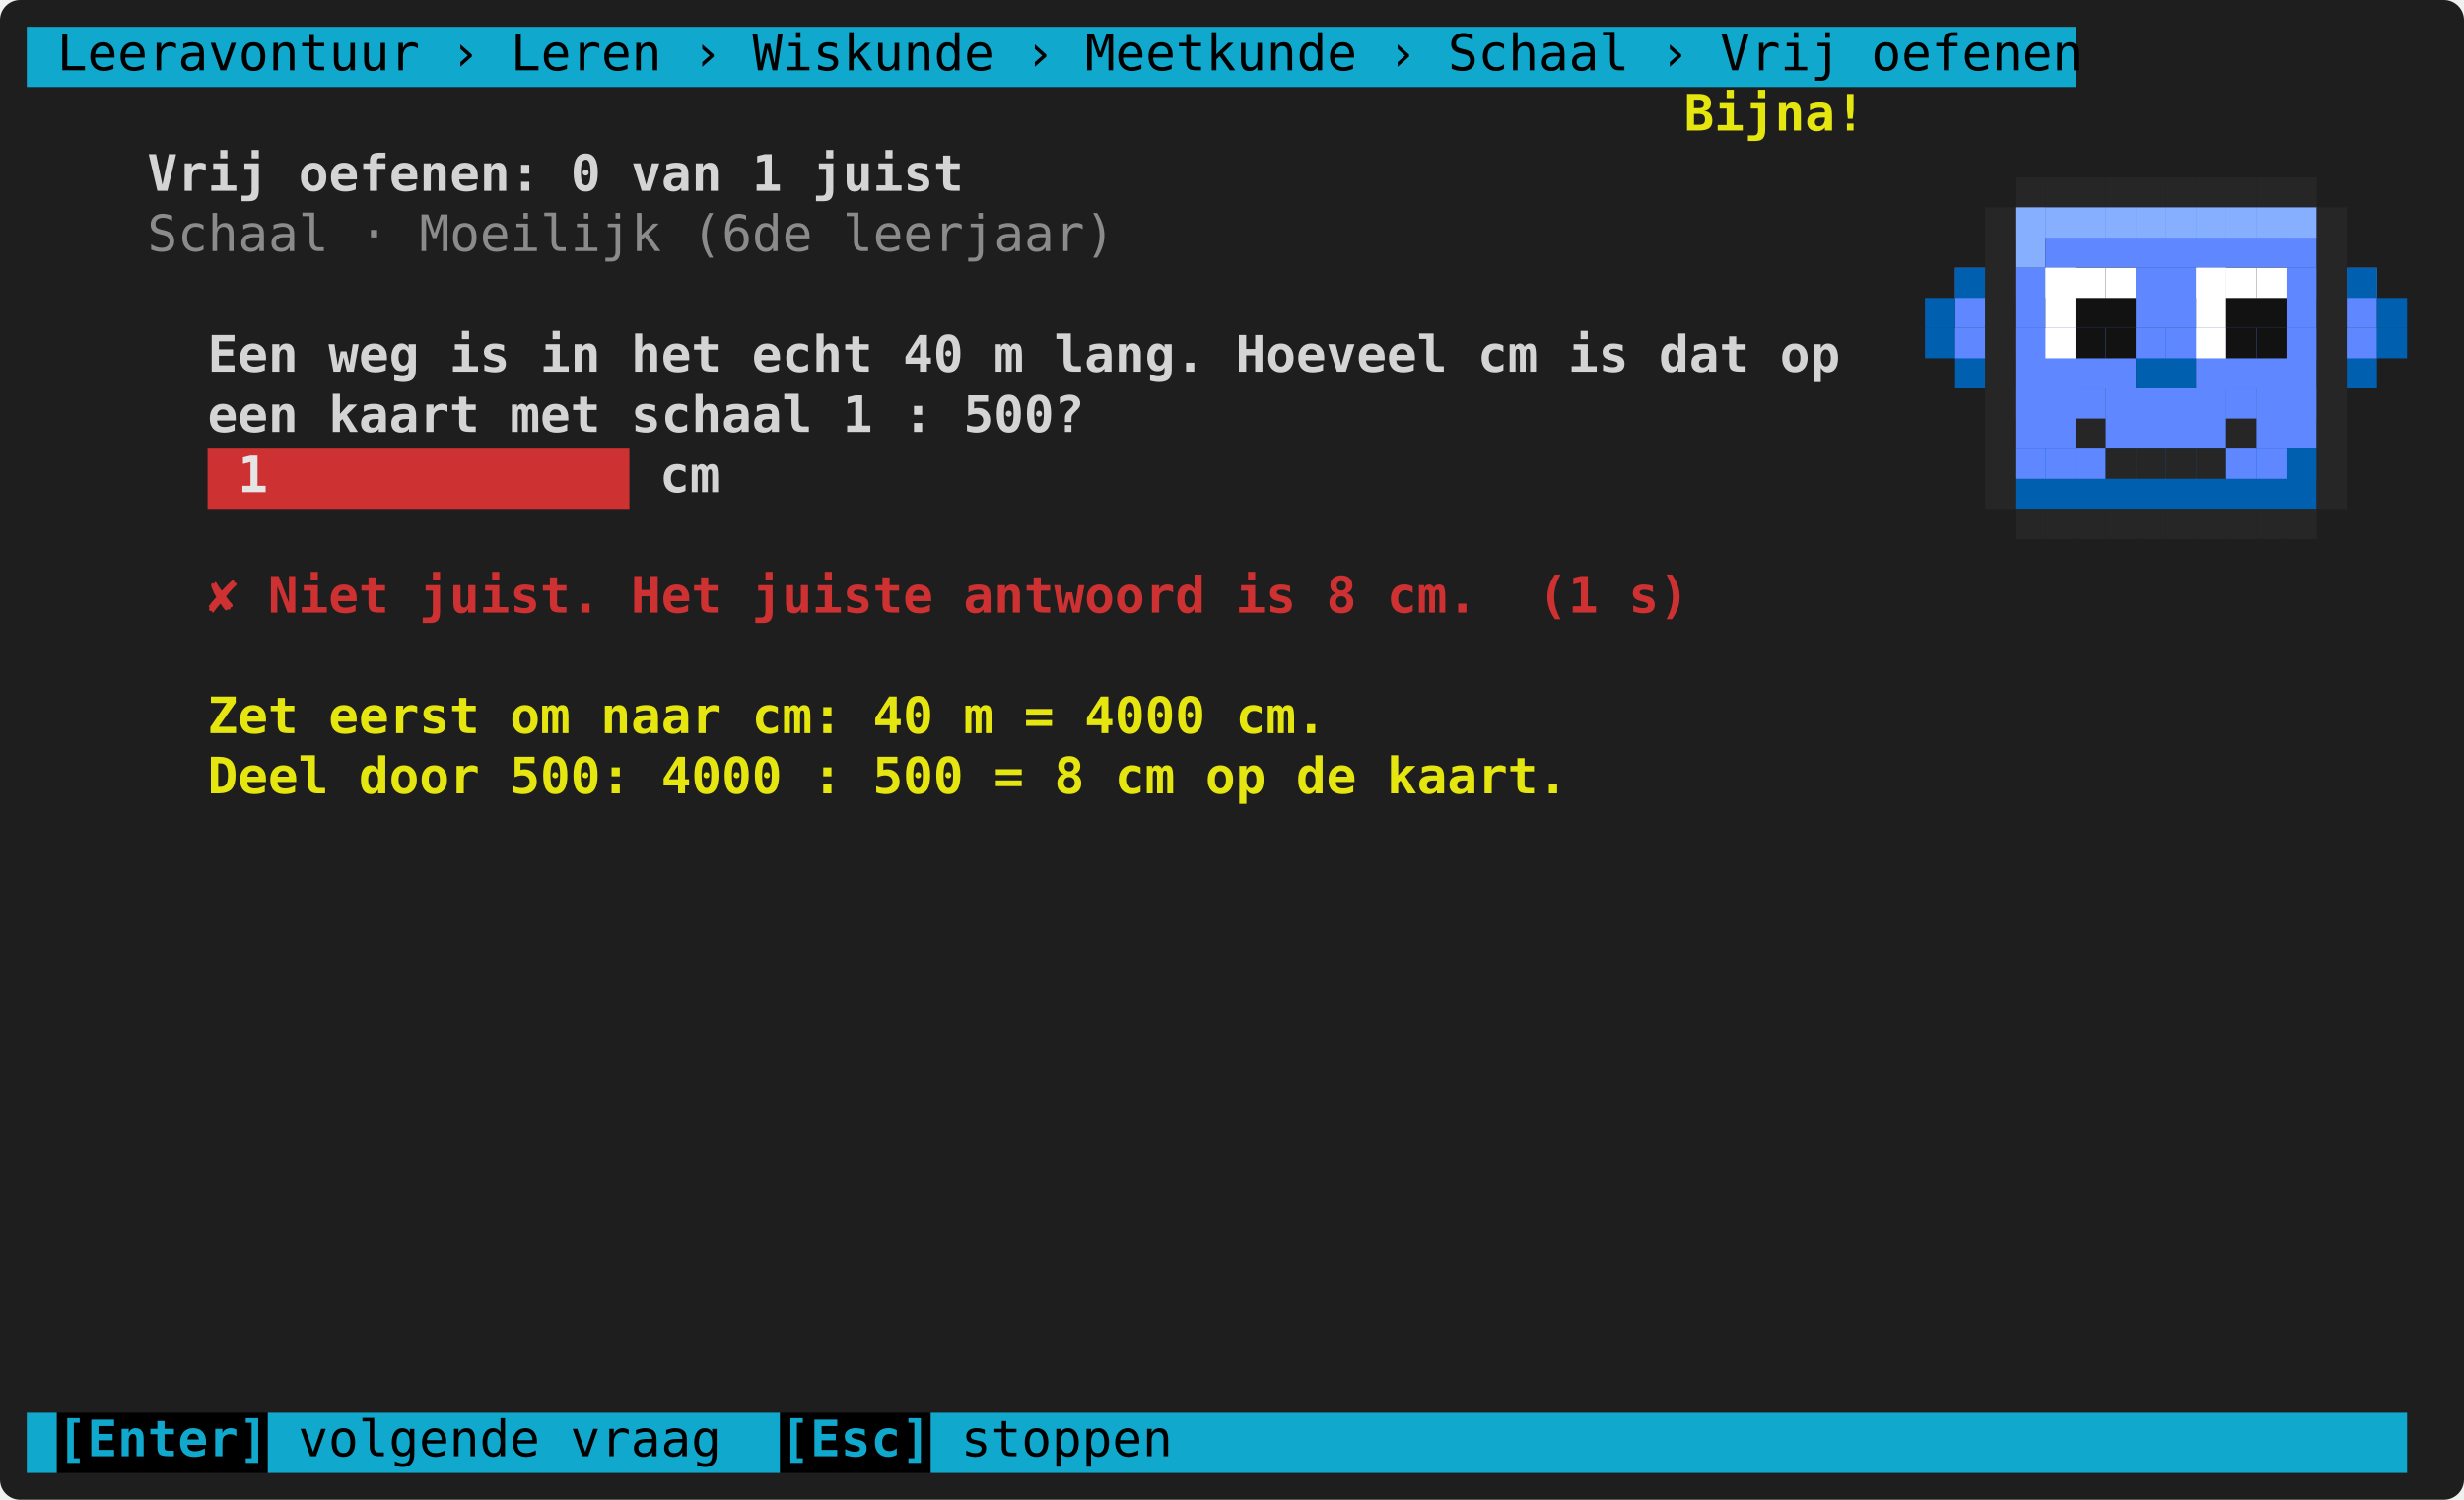
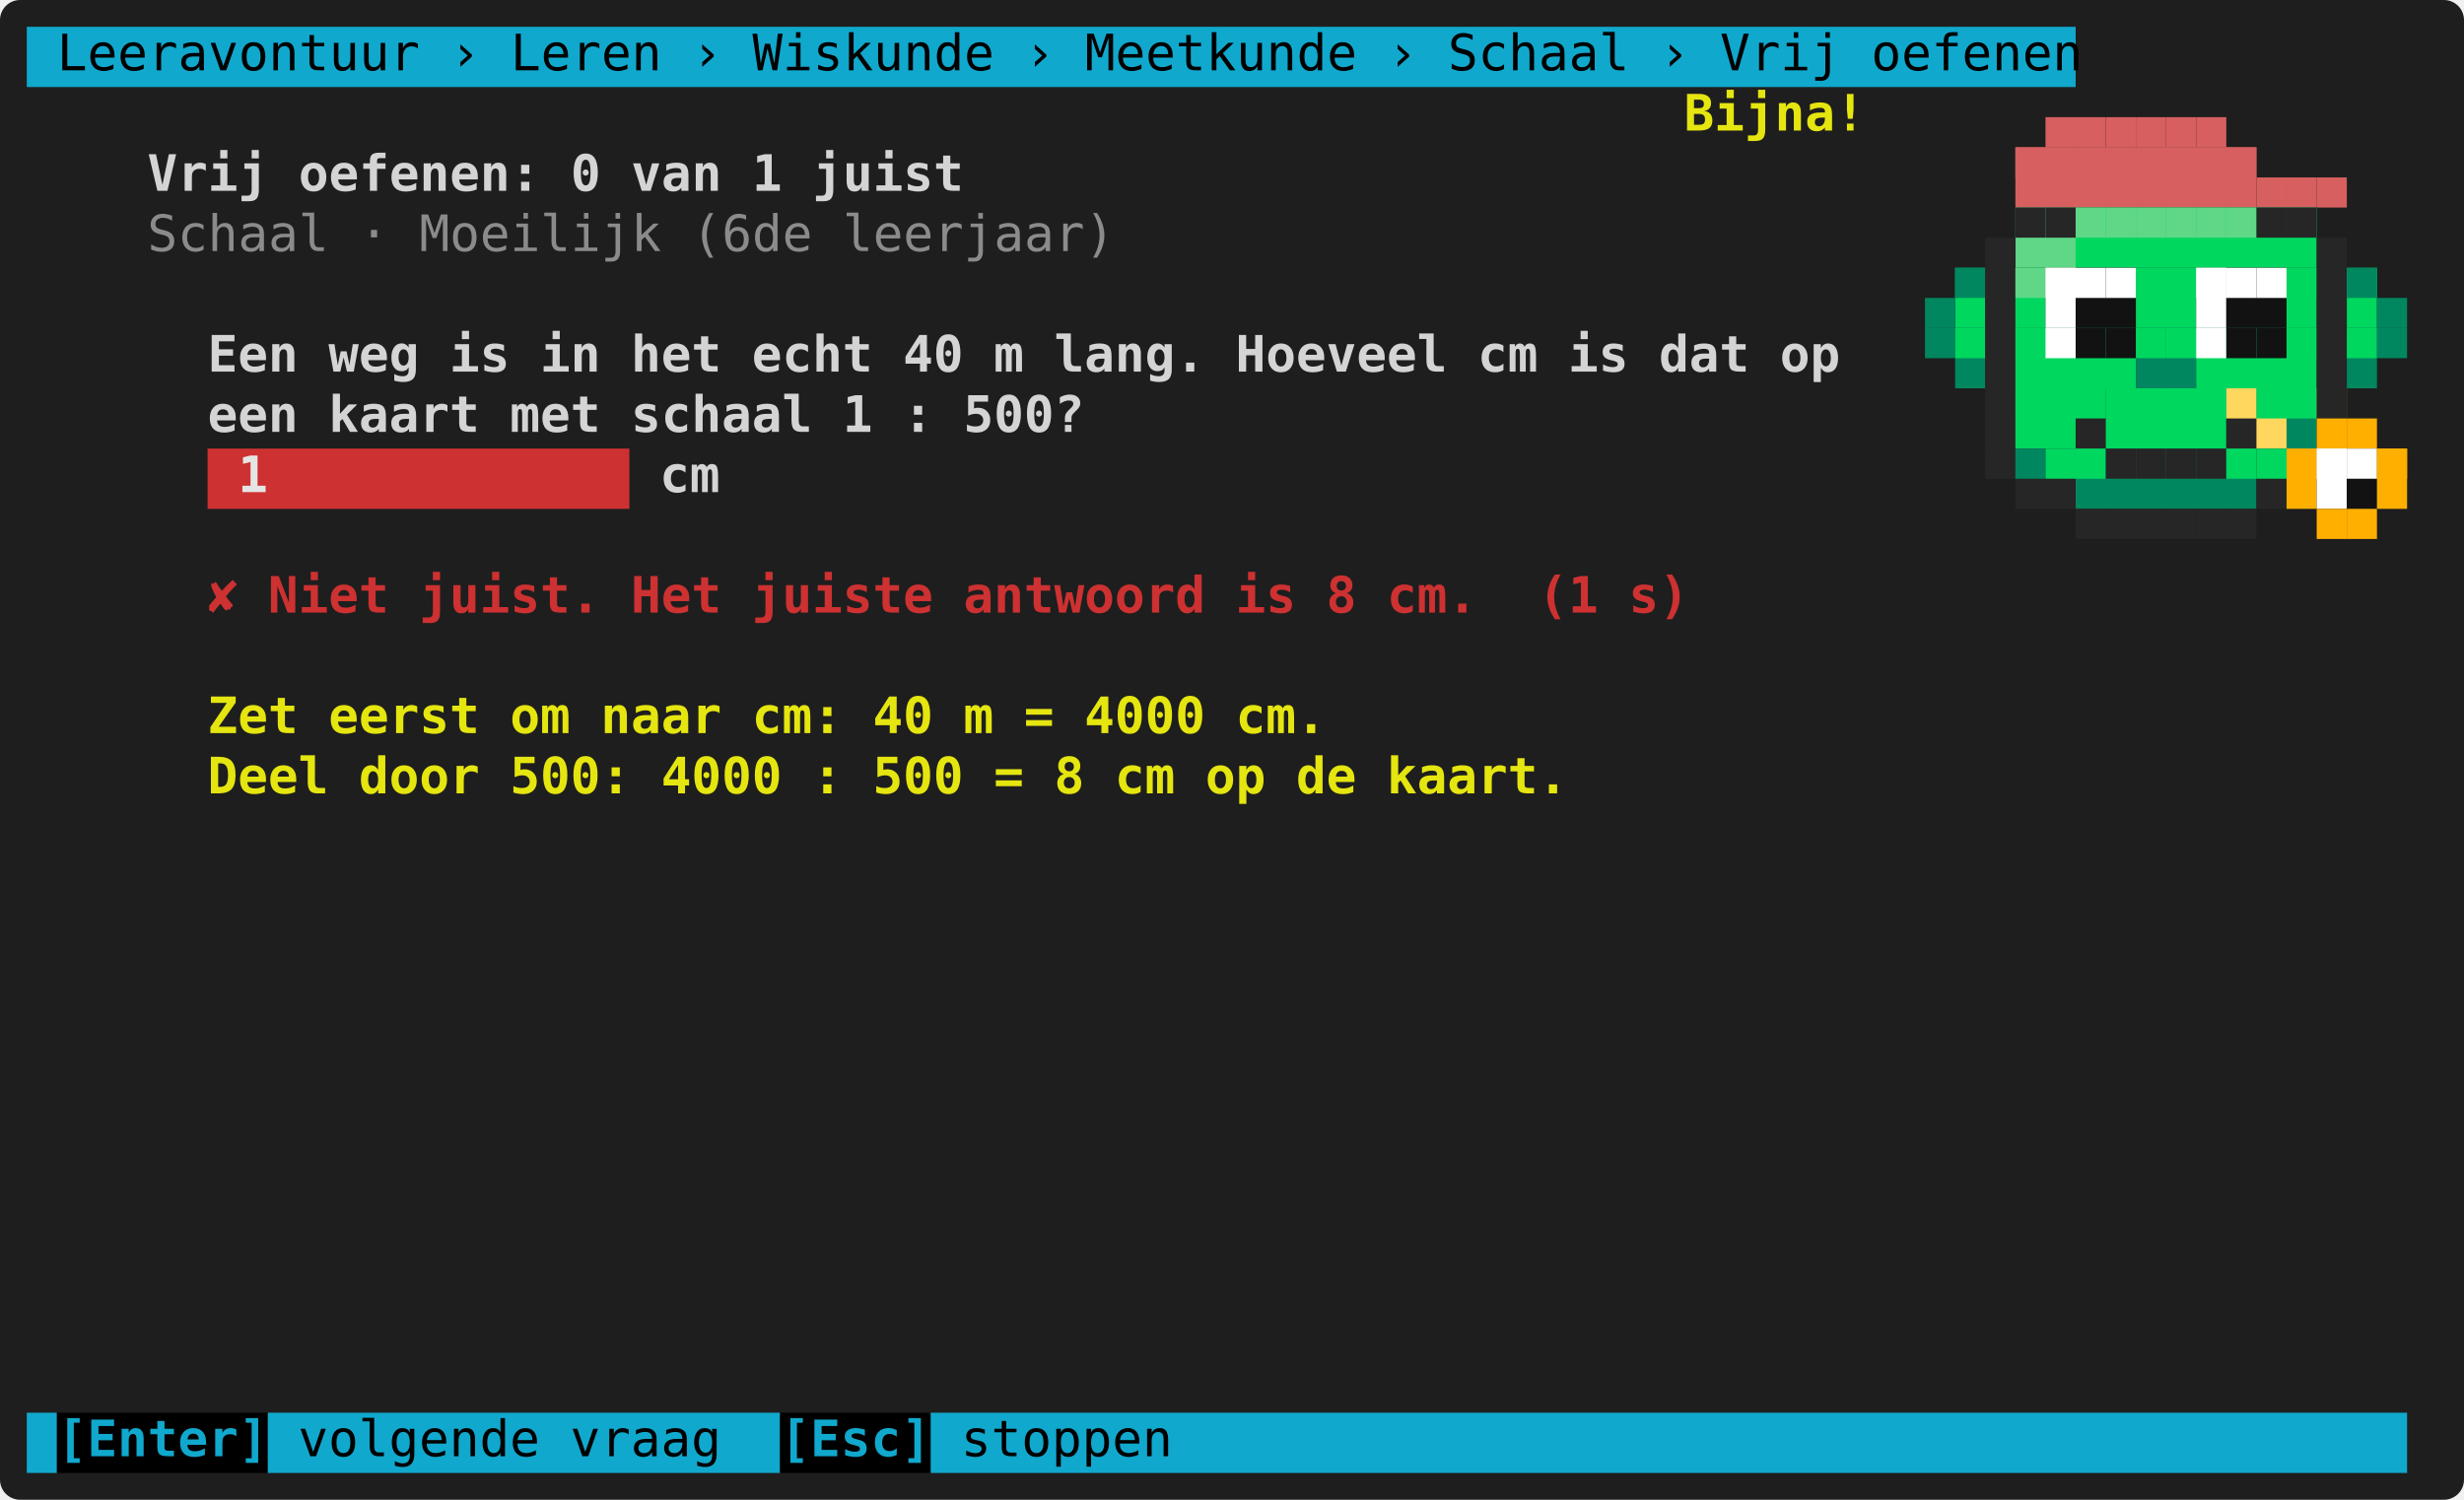
<svg xmlns="http://www.w3.org/2000/svg" width="736" height="448" viewBox="0 0 736 448" role="img" aria-label="Schaal">
  <rect width="736" height="448" rx="6" fill="#1e1e1e" />
  <g font-family="DejaVu Sans Mono, Menlo, Consolas, monospace" font-size="15">
    <rect x="8" y="8" width="612" height="18" fill="#11a8cd" />
    <text x="8" y="21" textLength="612" lengthAdjust="spacingAndGlyphs" xml:space="preserve" fill="#000000"> Leeravontuur › Leren › Wiskunde › Meetkunde › Schaal › Vrij oefenen</text>
+     <rect x="611" y="35" width="9" height="9" fill="#d75f5f" />
+     <rect x="620" y="35" width="9" height="9" fill="#d75f5f" />
+     <rect x="629" y="35" width="9" height="9" fill="#d75f5f" />
+     <rect x="638" y="35" width="9" height="9" fill="#d75f5f" />
+     <rect x="647" y="35" width="9" height="9" fill="#d75f5f" />
+     <rect x="656" y="35" width="9" height="9" fill="#d75f5f" />
    <text x="503" y="39" textLength="54" lengthAdjust="spacingAndGlyphs" xml:space="preserve" fill="#e5e510" font-weight="bold">Bijna!</text>
-     <rect x="602" y="53" width="9" height="9" fill="#262626" />
-     <rect x="611" y="53" width="9" height="9" fill="#262626" />
-     <rect x="620" y="53" width="9" height="9" fill="#262626" />
-     <rect x="629" y="53" width="9" height="9" fill="#262626" />
-     <rect x="638" y="53" width="9" height="9" fill="#262626" />
-     <rect x="647" y="53" width="9" height="9" fill="#262626" />
-     <rect x="656" y="53" width="9" height="9" fill="#262626" />
-     <rect x="665" y="53" width="9" height="9" fill="#262626" />
-     <rect x="674" y="53" width="9" height="9" fill="#262626" />
-     <rect x="683" y="53" width="9" height="9" fill="#262626" />
+     <rect x="602" y="44" width="72" height="18" fill="#d75f5f" />
+     <rect x="602" y="44" width="9" height="9" fill="#d75f5f" />
+     <rect x="611" y="44" width="9" height="9" fill="#d75f5f" />
+     <rect x="620" y="44" width="9" height="9" fill="#d75f5f" />
+     <rect x="629" y="44" width="9" height="9" fill="#d75f5f" />
+     <rect x="638" y="44" width="9" height="9" fill="#d75f5f" />
+     <rect x="647" y="44" width="9" height="9" fill="#d75f5f" />
+     <rect x="656" y="44" width="9" height="9" fill="#d75f5f" />
+     <rect x="665" y="44" width="9" height="9" fill="#d75f5f" />
+     <rect x="674" y="53" width="9" height="9" fill="#d75f5f" />
+     <rect x="683" y="53" width="9" height="9" fill="#d75f5f" />
+     <rect x="692" y="53" width="9" height="9" fill="#d75f5f" />
    <text x="44" y="57" textLength="243" lengthAdjust="spacingAndGlyphs" xml:space="preserve" fill="#d4d4d4" font-weight="bold">Vrij oefenen: 0 van 1 juist</text>
-     <rect x="593" y="62" width="9" height="18" fill="#262626" />
-     <rect x="602" y="62" width="9" height="18" fill="#87afff" />
-     <rect x="611" y="62" width="81" height="18" fill="#5f87ff" />
-     <rect x="692" y="62" width="9" height="18" fill="#262626" />
-     <rect x="593" y="62" width="9" height="9" fill="#262626" />
-     <rect x="602" y="62" width="9" height="9" fill="#87afff" />
-     <rect x="611" y="62" width="9" height="9" fill="#87afff" />
-     <rect x="620" y="62" width="9" height="9" fill="#87afff" />
-     <rect x="629" y="62" width="9" height="9" fill="#87afff" />
-     <rect x="638" y="62" width="9" height="9" fill="#87afff" />
-     <rect x="647" y="62" width="9" height="9" fill="#87afff" />
-     <rect x="656" y="62" width="9" height="9" fill="#87afff" />
-     <rect x="665" y="62" width="9" height="9" fill="#87afff" />
-     <rect x="674" y="62" width="9" height="9" fill="#87afff" />
-     <rect x="683" y="62" width="9" height="9" fill="#87afff" />
-     <rect x="692" y="62" width="9" height="9" fill="#262626" />
+     <rect x="602" y="62" width="18" height="18" fill="#5fd787" />
+     <rect x="620" y="62" width="72" height="18" fill="#00d75f" />
+     <rect x="593" y="71" width="9" height="9" fill="#262626" />
+     <rect x="602" y="62" width="9" height="9" fill="#262626" />
+     <rect x="611" y="62" width="9" height="9" fill="#262626" />
+     <rect x="620" y="62" width="9" height="9" fill="#5fd787" />
+     <rect x="629" y="62" width="9" height="9" fill="#5fd787" />
+     <rect x="638" y="62" width="9" height="9" fill="#5fd787" />
+     <rect x="647" y="62" width="9" height="9" fill="#5fd787" />
+     <rect x="656" y="62" width="9" height="9" fill="#5fd787" />
+     <rect x="665" y="62" width="9" height="9" fill="#5fd787" />
+     <rect x="674" y="62" width="9" height="9" fill="#262626" />
+     <rect x="683" y="62" width="9" height="9" fill="#262626" />
+     <rect x="692" y="71" width="9" height="9" fill="#262626" />
    <text x="44" y="75" textLength="288" lengthAdjust="spacingAndGlyphs" xml:space="preserve" fill="#d4d4d4" opacity="0.6">Schaal · Moeilijk (6de leerjaar)</text>
-     <rect x="584" y="80" width="9" height="18" fill="#5f87ff" />
+     <rect x="584" y="80" width="9" height="18" fill="#00d75f" />
    <rect x="593" y="80" width="9" height="18" fill="#262626" />
-     <rect x="602" y="80" width="9" height="18" fill="#5f87ff" />
+     <rect x="602" y="80" width="9" height="18" fill="#00d75f" />
    <rect x="611" y="80" width="9" height="18" fill="#ffffff" />
    <rect x="620" y="80" width="18" height="18" fill="#121212" />
-     <rect x="638" y="80" width="18" height="18" fill="#5f87ff" />
+     <rect x="638" y="80" width="18" height="18" fill="#00d75f" />
    <rect x="656" y="80" width="9" height="18" fill="#ffffff" />
    <rect x="665" y="80" width="18" height="18" fill="#121212" />
-     <rect x="683" y="80" width="9" height="18" fill="#5f87ff" />
+     <rect x="683" y="80" width="9" height="18" fill="#00d75f" />
    <rect x="692" y="80" width="9" height="18" fill="#262626" />
-     <rect x="701" y="80" width="9" height="18" fill="#5f87ff" />
-     <rect x="575" y="89" width="9" height="9" fill="#005faf" />
-     <rect x="584" y="80" width="9" height="9" fill="#005faf" />
+     <rect x="701" y="80" width="9" height="18" fill="#00d75f" />
+     <rect x="575" y="89" width="9" height="9" fill="#00875f" />
+     <rect x="584" y="80" width="9" height="9" fill="#00875f" />
    <rect x="593" y="80" width="9" height="9" fill="#262626" />
-     <rect x="602" y="80" width="9" height="9" fill="#5f87ff" />
+     <rect x="602" y="80" width="9" height="9" fill="#5fd787" />
    <rect x="611" y="80" width="9" height="9" fill="#ffffff" />
    <rect x="620" y="80" width="9" height="9" fill="#ffffff" />
    <rect x="629" y="80" width="9" height="9" fill="#ffffff" />
-     <rect x="638" y="80" width="9" height="9" fill="#5f87ff" />
-     <rect x="647" y="80" width="9" height="9" fill="#5f87ff" />
+     <rect x="638" y="80" width="9" height="9" fill="#00d75f" />
+     <rect x="647" y="80" width="9" height="9" fill="#00d75f" />
    <rect x="656" y="80" width="9" height="9" fill="#ffffff" />
    <rect x="665" y="80" width="9" height="9" fill="#ffffff" />
    <rect x="674" y="80" width="9" height="9" fill="#ffffff" />
-     <rect x="683" y="80" width="9" height="9" fill="#5f87ff" />
+     <rect x="683" y="80" width="9" height="9" fill="#00d75f" />
    <rect x="692" y="80" width="9" height="9" fill="#262626" />
-     <rect x="701" y="80" width="9" height="9" fill="#005faf" />
-     <rect x="710" y="89" width="9" height="9" fill="#005faf" />
-     <rect x="584" y="98" width="9" height="18" fill="#005faf" />
+     <rect x="701" y="80" width="9" height="9" fill="#00875f" />
+     <rect x="710" y="89" width="9" height="9" fill="#00875f" />
+     <rect x="584" y="98" width="9" height="18" fill="#00875f" />
    <rect x="593" y="98" width="9" height="18" fill="#262626" />
-     <rect x="602" y="98" width="36" height="18" fill="#5f87ff" />
-     <rect x="638" y="98" width="18" height="18" fill="#005faf" />
-     <rect x="656" y="98" width="36" height="18" fill="#5f87ff" />
+     <rect x="602" y="98" width="36" height="18" fill="#00d75f" />
+     <rect x="638" y="98" width="18" height="18" fill="#00875f" />
+     <rect x="656" y="98" width="36" height="18" fill="#00d75f" />
    <rect x="692" y="98" width="9" height="18" fill="#262626" />
-     <rect x="701" y="98" width="9" height="18" fill="#005faf" />
-     <rect x="575" y="98" width="9" height="9" fill="#005faf" />
-     <rect x="584" y="98" width="9" height="9" fill="#5f87ff" />
+     <rect x="701" y="98" width="9" height="18" fill="#00875f" />
+     <rect x="575" y="98" width="9" height="9" fill="#00875f" />
+     <rect x="584" y="98" width="9" height="9" fill="#00d75f" />
    <rect x="593" y="98" width="9" height="9" fill="#262626" />
-     <rect x="602" y="98" width="9" height="9" fill="#5f87ff" />
+     <rect x="602" y="98" width="9" height="9" fill="#00d75f" />
    <rect x="611" y="98" width="9" height="9" fill="#ffffff" />
    <rect x="620" y="98" width="9" height="9" fill="#121212" />
    <rect x="629" y="98" width="9" height="9" fill="#121212" />
-     <rect x="638" y="98" width="9" height="9" fill="#5f87ff" />
-     <rect x="647" y="98" width="9" height="9" fill="#5f87ff" />
+     <rect x="638" y="98" width="9" height="9" fill="#00d75f" />
+     <rect x="647" y="98" width="9" height="9" fill="#00d75f" />
    <rect x="656" y="98" width="9" height="9" fill="#ffffff" />
    <rect x="665" y="98" width="9" height="9" fill="#121212" />
    <rect x="674" y="98" width="9" height="9" fill="#121212" />
-     <rect x="683" y="98" width="9" height="9" fill="#5f87ff" />
+     <rect x="683" y="98" width="9" height="9" fill="#00d75f" />
    <rect x="692" y="98" width="9" height="9" fill="#262626" />
-     <rect x="701" y="98" width="9" height="9" fill="#5f87ff" />
-     <rect x="710" y="98" width="9" height="9" fill="#005faf" />
+     <rect x="701" y="98" width="9" height="9" fill="#00d75f" />
+     <rect x="710" y="98" width="9" height="9" fill="#00875f" />
    <text x="62" y="111" textLength="486" lengthAdjust="spacingAndGlyphs" xml:space="preserve" fill="#d4d4d4" font-weight="bold">Een weg is in het echt 40 m lang. Hoeveel cm is dat op</text>
    <rect x="593" y="116" width="9" height="18" fill="#262626" />
-     <rect x="602" y="116" width="18" height="18" fill="#5f87ff" />
+     <rect x="602" y="116" width="18" height="18" fill="#00d75f" />
    <rect x="620" y="116" width="9" height="18" fill="#262626" />
-     <rect x="629" y="116" width="36" height="18" fill="#5f87ff" />
+     <rect x="629" y="116" width="36" height="18" fill="#00d75f" />
    <rect x="665" y="116" width="9" height="18" fill="#262626" />
-     <rect x="674" y="116" width="18" height="18" fill="#5f87ff" />
-     <rect x="692" y="116" width="9" height="18" fill="#262626" />
+     <rect x="674" y="116" width="9" height="18" fill="#ffd75f" />
+     <rect x="683" y="116" width="9" height="18" fill="#00875f" />
+     <rect x="692" y="116" width="9" height="18" fill="#ffaf00" />
    <rect x="593" y="116" width="9" height="9" fill="#262626" />
-     <rect x="602" y="116" width="9" height="9" fill="#5f87ff" />
-     <rect x="611" y="116" width="9" height="9" fill="#5f87ff" />
-     <rect x="620" y="116" width="9" height="9" fill="#5f87ff" />
-     <rect x="629" y="116" width="9" height="9" fill="#5f87ff" />
-     <rect x="638" y="116" width="9" height="9" fill="#5f87ff" />
-     <rect x="647" y="116" width="9" height="9" fill="#5f87ff" />
-     <rect x="656" y="116" width="9" height="9" fill="#5f87ff" />
-     <rect x="665" y="116" width="9" height="9" fill="#5f87ff" />
-     <rect x="674" y="116" width="9" height="9" fill="#5f87ff" />
-     <rect x="683" y="116" width="9" height="9" fill="#5f87ff" />
+     <rect x="602" y="116" width="9" height="9" fill="#00d75f" />
+     <rect x="611" y="116" width="9" height="9" fill="#00d75f" />
+     <rect x="620" y="116" width="9" height="9" fill="#00d75f" />
+     <rect x="629" y="116" width="9" height="9" fill="#00d75f" />
+     <rect x="638" y="116" width="9" height="9" fill="#00d75f" />
+     <rect x="647" y="116" width="9" height="9" fill="#00d75f" />
+     <rect x="656" y="116" width="9" height="9" fill="#00d75f" />
+     <rect x="665" y="116" width="9" height="9" fill="#ffd75f" />
+     <rect x="674" y="116" width="9" height="9" fill="#00d75f" />
+     <rect x="683" y="116" width="9" height="9" fill="#00d75f" />
    <rect x="692" y="116" width="9" height="9" fill="#262626" />
+     <rect x="701" y="125" width="9" height="9" fill="#ffaf00" />
    <text x="62" y="129" textLength="261" lengthAdjust="spacingAndGlyphs" xml:space="preserve" fill="#d4d4d4" font-weight="bold">een kaart met schaal 1 : 500?</text>
    <rect x="62" y="134" width="126" height="18" fill="#cd3131" />
-     <rect x="593" y="134" width="9" height="18" fill="#262626" />
-     <rect x="602" y="134" width="90" height="18" fill="#005faf" />
-     <rect x="692" y="134" width="9" height="18" fill="#262626" />
+     <rect x="602" y="134" width="18" height="18" fill="#262626" />
+     <rect x="620" y="134" width="54" height="18" fill="#00875f" />
+     <rect x="674" y="134" width="9" height="18" fill="#262626" />
+     <rect x="683" y="134" width="9" height="18" fill="#ffaf00" />
+     <rect x="692" y="134" width="9" height="18" fill="#ffffff" />
+     <rect x="701" y="134" width="9" height="18" fill="#121212" />
+     <rect x="710" y="134" width="9" height="18" fill="#ffaf00" />
    <rect x="593" y="134" width="9" height="9" fill="#262626" />
-     <rect x="602" y="134" width="9" height="9" fill="#5f87ff" />
-     <rect x="611" y="134" width="9" height="9" fill="#5f87ff" />
-     <rect x="620" y="134" width="9" height="9" fill="#5f87ff" />
+     <rect x="602" y="134" width="9" height="9" fill="#00875f" />
+     <rect x="611" y="134" width="9" height="9" fill="#00d75f" />
+     <rect x="620" y="134" width="9" height="9" fill="#00d75f" />
    <rect x="629" y="134" width="9" height="9" fill="#262626" />
    <rect x="638" y="134" width="9" height="9" fill="#262626" />
    <rect x="647" y="134" width="9" height="9" fill="#262626" />
    <rect x="656" y="134" width="9" height="9" fill="#262626" />
-     <rect x="665" y="134" width="9" height="9" fill="#5f87ff" />
-     <rect x="674" y="134" width="9" height="9" fill="#5f87ff" />
-     <rect x="683" y="134" width="9" height="9" fill="#005faf" />
-     <rect x="692" y="134" width="9" height="9" fill="#262626" />
+     <rect x="665" y="134" width="9" height="9" fill="#00d75f" />
+     <rect x="674" y="134" width="9" height="9" fill="#00d75f" />
+     <rect x="683" y="134" width="9" height="9" fill="#ffaf00" />
+     <rect x="692" y="134" width="9" height="9" fill="#ffffff" />
+     <rect x="701" y="134" width="9" height="9" fill="#ffffff" />
+     <rect x="710" y="134" width="9" height="9" fill="#ffaf00" />
    <text x="62" y="147" textLength="126" lengthAdjust="spacingAndGlyphs" xml:space="preserve" fill="#e5e5e5" font-weight="bold"> 1            </text>
    <text x="197" y="147" textLength="18" lengthAdjust="spacingAndGlyphs" xml:space="preserve" fill="#d4d4d4" font-weight="bold">cm</text>
-     <rect x="602" y="152" width="9" height="9" fill="#262626" />
-     <rect x="611" y="152" width="9" height="9" fill="#262626" />
    <rect x="620" y="152" width="9" height="9" fill="#262626" />
    <rect x="629" y="152" width="9" height="9" fill="#262626" />
    <rect x="638" y="152" width="9" height="9" fill="#262626" />
    <rect x="647" y="152" width="9" height="9" fill="#262626" />
    <rect x="656" y="152" width="9" height="9" fill="#262626" />
    <rect x="665" y="152" width="9" height="9" fill="#262626" />
-     <rect x="674" y="152" width="9" height="9" fill="#262626" />
-     <rect x="683" y="152" width="9" height="9" fill="#262626" />
+     <rect x="692" y="152" width="9" height="9" fill="#ffaf00" />
+     <rect x="701" y="152" width="9" height="9" fill="#ffaf00" />
    <text x="62" y="183" textLength="441" lengthAdjust="spacingAndGlyphs" xml:space="preserve" fill="#cd3131" font-weight="bold">✘ Niet juist. Het juiste antwoord is 8 cm.  (1 s)</text>
    <text x="62" y="219" textLength="333" lengthAdjust="spacingAndGlyphs" xml:space="preserve" fill="#e5e510" font-weight="bold">Zet eerst om naar cm: 40 m = 4000 cm.</text>
    <text x="62" y="237" textLength="405" lengthAdjust="spacingAndGlyphs" xml:space="preserve" fill="#e5e510" font-weight="bold">Deel door 500: 4000 : 500 = 8 cm op de kaart.</text>
    <rect x="8" y="422" width="9" height="18" fill="#11a8cd" />
    <rect x="17" y="422" width="63" height="18" fill="#000000" />
    <rect x="80" y="422" width="153" height="18" fill="#11a8cd" />
    <rect x="233" y="422" width="45" height="18" fill="#000000" />
    <rect x="278" y="422" width="441" height="18" fill="#11a8cd" />
    <text x="17" y="435" textLength="63" lengthAdjust="spacingAndGlyphs" xml:space="preserve" fill="#11a8cd" font-weight="bold">[Enter]</text>
    <text x="80" y="435" textLength="153" lengthAdjust="spacingAndGlyphs" xml:space="preserve" fill="#000000"> volgende vraag  </text>
    <text x="233" y="435" textLength="45" lengthAdjust="spacingAndGlyphs" xml:space="preserve" fill="#11a8cd" font-weight="bold">[Esc]</text>
    <text x="278" y="435" textLength="441" lengthAdjust="spacingAndGlyphs" xml:space="preserve" fill="#000000"> stoppen                                         </text>
  </g>
</svg>
